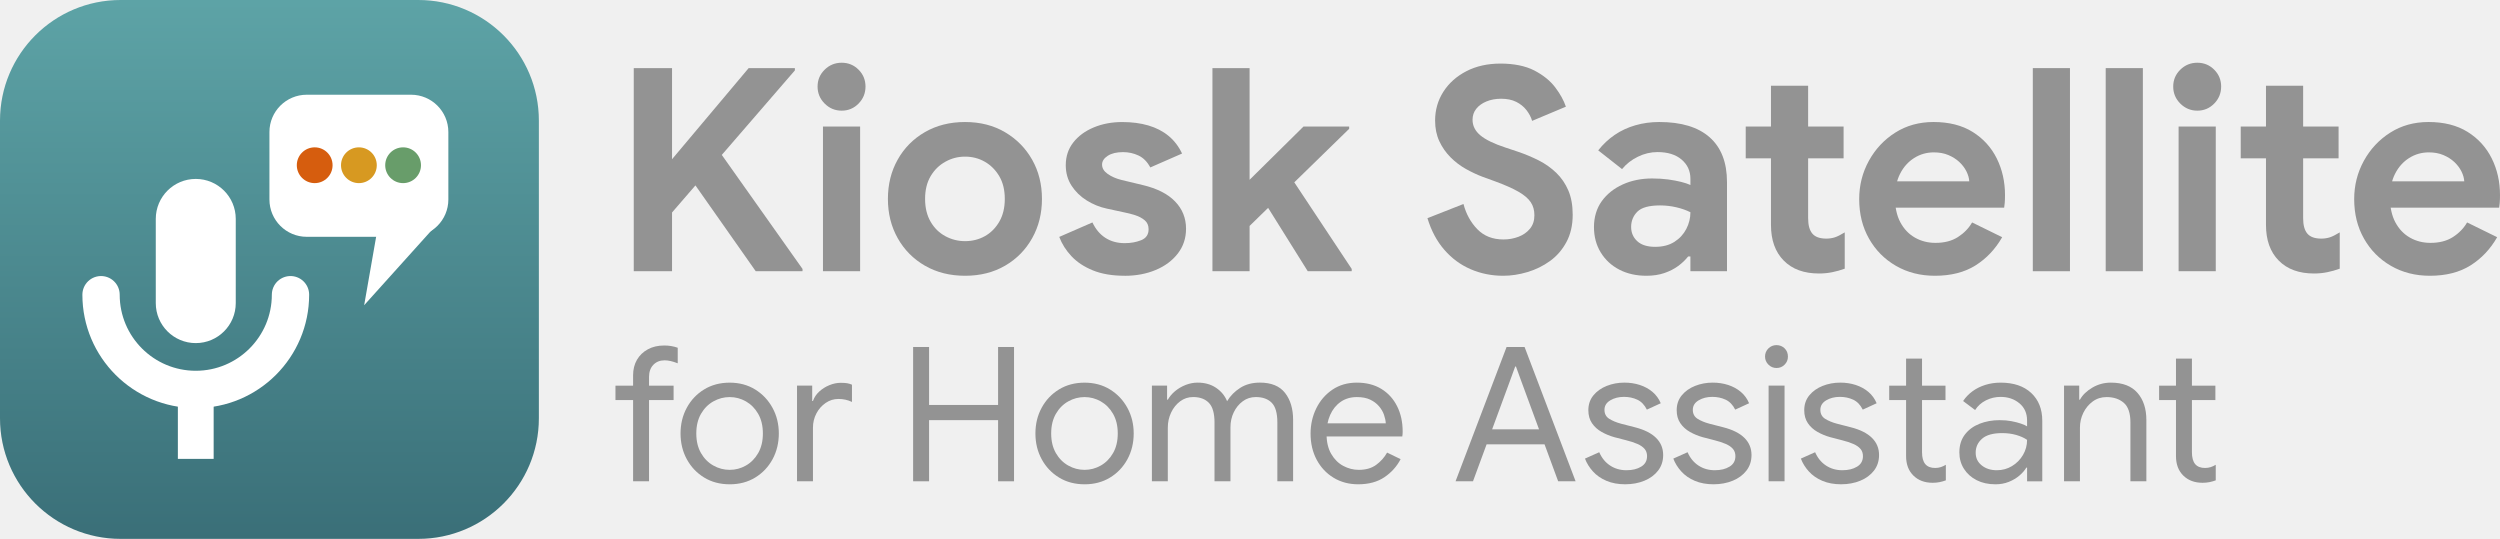
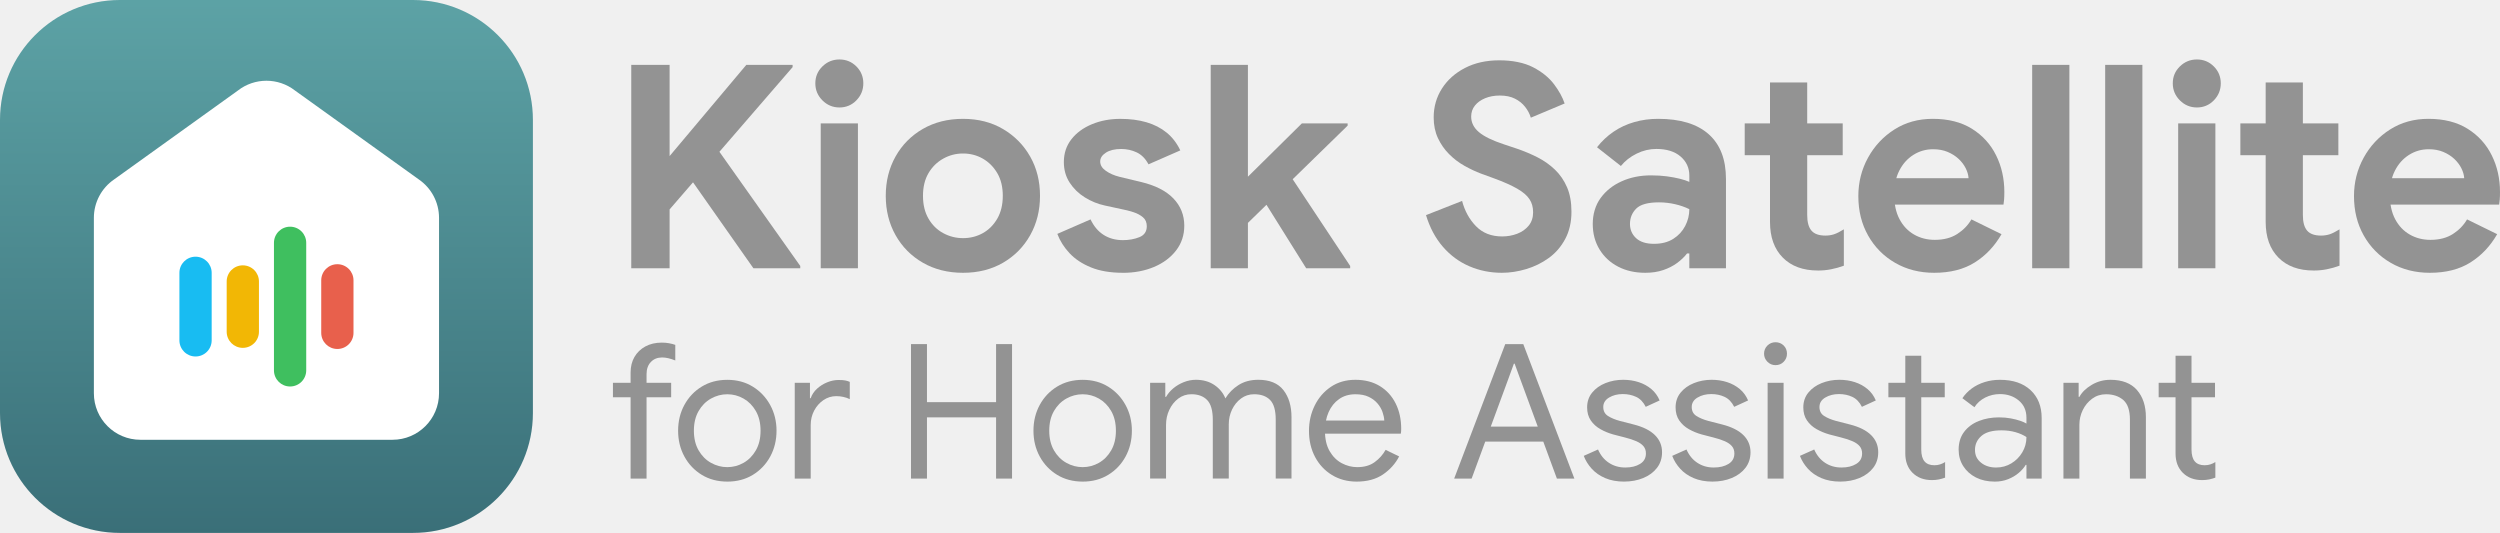
- <svg xmlns="http://www.w3.org/2000/svg" id="d" viewBox="0 0 2278.11 491.04">
+ <svg xmlns="http://www.w3.org/2000/svg" viewBox="0 0 2275.07 484.96">
  <defs>
-     <clipPath id="e">
-       <rect width="491.04" height="491.04" rx="109.91" ry="109.91" fill="none" />
-     </clipPath>
-     <linearGradient id="f" x1="-64.87" y1="666.07" x2="-64.87" y2="665.11" gradientTransform="translate(33459.391 341027.246) scale(512 -512)" gradientUnits="userSpaceOnUse">
+     <linearGradient id="c" x1="837.38" y1="663.68" x2="837.38" y2="663.2" gradientTransform="translate(-857233.052 679604.164) scale(1024 -1024)" gradientUnits="userSpaceOnUse">
      <stop offset="0" stop-color="#5da3a6" />
      <stop offset="1" stop-color="#3a6f78" />
    </linearGradient>
  </defs>
-   <g clip-path="url(#e)">
-     <rect width="491.04" height="491.04" fill="url(#f)" />
+   <g id="a">
+     <path d="M574.46,244.11V59.03h34.9v185.08h-34.9ZM592.56,209.99l.52-48.6,86.08-102.36h42.13v2.07l-128.73,148.89h0ZM685.61,244.11l-64.11-91.25,24.04-27.66,82.72,116.84v2.07h-42.65Z" fill="#939393" />
+     <path d="M763.94,97.8c-6.03,0-11.2-2.15-15.51-6.46s-6.46-9.48-6.46-15.51,2.15-11.16,6.46-15.38c4.31-4.22,9.48-6.33,15.51-6.33s11.16,2.11,15.38,6.33c4.22,4.22,6.33,9.35,6.33,15.38s-2.11,11.2-6.33,15.51c-4.22,4.31-9.35,6.46-15.38,6.46ZM746.88,244.11V112.28h33.86v131.83h-33.86Z" fill="#939393" />
+     <path d="M876.38,248.25c-13.79,0-25.98-3.06-36.58-9.18-10.6-6.11-18.87-14.48-24.82-25.07-5.95-10.6-8.92-22.53-8.92-35.8s2.97-25.2,8.92-35.8,14.22-18.96,24.82-25.07c10.6-6.12,22.79-9.18,36.58-9.18s25.93,3.1,36.45,9.31c10.51,6.2,18.74,14.56,24.69,25.07,5.95,10.51,8.92,22.4,8.92,35.67s-2.97,25.2-8.92,35.8-14.18,18.96-24.69,25.07c-10.51,6.12-22.66,9.18-36.45,9.18h0ZM876.38,216.71c6.55,0,12.54-1.51,17.97-4.52,5.43-3.01,9.82-7.41,13.18-13.18s5.04-12.71,5.04-20.81-1.68-14.99-5.04-20.68c-3.36-5.69-7.75-10.08-13.18-13.18-5.43-3.1-11.42-4.65-17.97-4.65s-12.37,1.55-17.96,4.65c-5.6,3.1-10.08,7.5-13.44,13.18-3.36,5.69-5.04,12.58-5.04,20.68s1.68,15.04,5.04,20.81c3.36,5.78,7.84,10.17,13.44,13.18,5.6,3.02,11.59,4.52,17.96,4.52h0Z" fill="#939393" />
+     <path d="M1021.91,248.25c-11.37,0-21.07-1.64-29.08-4.91s-14.52-7.58-19.52-12.92-8.7-11.2-11.12-17.58l30.24-13.18c2.93,6.2,6.89,10.9,11.89,14.09s10.86,4.78,17.58,4.78c5.51,0,10.51-.9,14.99-2.71,4.48-1.81,6.72-5.13,6.72-9.95,0-3.45-1.16-6.16-3.49-8.14s-5.21-3.53-8.66-4.65c-3.45-1.12-6.98-2.02-10.6-2.71l-15.51-3.36c-6.38-1.38-12.41-3.83-18.09-7.37-5.69-3.53-10.3-8.01-13.83-13.44-3.53-5.43-5.3-11.67-5.3-18.74,0-7.92,2.28-14.82,6.85-20.68,4.56-5.86,10.77-10.42,18.61-13.7,7.84-3.27,16.5-4.91,25.98-4.91,8.79,0,16.71,1.03,23.78,3.1,7.06,2.07,13.18,5.21,18.35,9.44,5.17,4.22,9.31,9.61,12.41,16.16l-28.95,12.67c-2.76-5.17-6.33-8.79-10.73-10.86s-9.09-3.1-14.09-3.1c-5.86,0-10.51,1.12-13.96,3.36s-5.17,4.91-5.17,8.01c0,3.28,1.72,6.12,5.17,8.53,3.45,2.42,7.58,4.23,12.41,5.43l19.39,4.65c13.09,3.1,22.96,8.1,29.6,14.99,6.63,6.89,9.95,15.17,9.95,24.82,0,8.62-2.5,16.16-7.5,22.62-5,6.46-11.72,11.46-20.16,14.99-8.45,3.53-17.84,5.3-28.18,5.3l.02-.03Z" fill="#939393" />
+     <path d="M1101.78,244.11V59.03h33.86v185.08h-33.86ZM1121.69,216.45v-41.88l63.07-62.3h41.62v2.07l-104.69,102.1h0ZM1188.64,244.11l-44.46-71.09,23.52-23.01,61,92.02v2.07h-40.07,0Z" fill="#939393" />
+     <path d="M1366.73,248.25c-10.51,0-20.38-1.98-29.6-5.95-9.22-3.96-17.23-9.86-24.04-17.71-6.81-7.84-11.93-17.45-15.38-28.82l32.83-12.92c2.41,9.14,6.63,16.8,12.67,23.01,6.03,6.2,13.96,9.31,23.78,9.31,4.82,0,9.39-.82,13.7-2.46,4.31-1.64,7.79-4.09,10.47-7.37,2.67-3.27,4.01-7.32,4.01-12.15s-1.12-8.66-3.36-12.02-5.99-6.55-11.25-9.56-12.37-6.16-21.33-9.44l-11.37-4.14c-5-1.89-10.04-4.27-15.12-7.11s-9.74-6.37-13.96-10.6c-4.22-4.22-7.63-9.09-10.21-14.6-2.58-5.51-3.88-11.8-3.88-18.87,0-9.65,2.5-18.39,7.5-26.24,5-7.84,11.98-14.09,20.94-18.74s19.39-6.98,31.28-6.98,22.66,2.11,30.76,6.33c8.1,4.22,14.43,9.35,19,15.38,4.56,6.03,7.79,11.89,9.69,17.58l-30.76,12.92c-1.03-3.45-2.76-6.72-5.17-9.82-2.42-3.1-5.52-5.6-9.31-7.5-3.79-1.89-8.36-2.84-13.7-2.84-5,0-9.48.82-13.44,2.46-3.97,1.64-7.07,3.88-9.31,6.72-2.24,2.84-3.36,6.16-3.36,9.95,0,5.52,2.37,10.25,7.11,14.22s12.36,7.67,22.88,11.12l11.63,3.88c6.55,2.24,12.8,4.87,18.74,7.88,5.95,3.02,11.24,6.77,15.9,11.24,4.65,4.48,8.31,9.82,10.99,16.03,2.67,6.2,4.01,13.62,4.01,22.23,0,9.48-1.9,17.75-5.69,24.82-3.79,7.07-8.79,12.84-14.99,17.32-6.2,4.48-13.05,7.84-20.55,10.08s-14.86,3.36-22.1,3.36h-.01Z" fill="#939393" />
+     <path d="M1497.27,248.25c-9.31,0-17.54-1.85-24.69-5.56-7.15-3.7-12.8-8.92-16.93-15.64s-6.2-14.48-6.2-23.26,2.37-16.97,7.11-23.52,11.12-11.63,19.13-15.25,16.93-5.43,26.75-5.43c5.34,0,10.21.3,14.61.9,4.39.61,8.31,1.34,11.76,2.2,3.44.86,6.29,1.81,8.53,2.84v-5.69c0-7.06-2.67-12.88-8.01-17.45-5.34-4.56-12.67-6.85-21.97-6.85-6.2,0-12.19,1.42-17.97,4.27-5.78,2.84-10.56,6.59-14.35,11.24l-21.71-17.06c4.31-5.51,9.31-10.21,14.99-14.09,5.69-3.88,11.98-6.81,18.87-8.79s14.13-2.97,21.71-2.97c20.16,0,35.5,4.65,46.01,13.96s15.77,22.92,15.77,40.84v81.17h-33.35v-13.44h-2.07c-2.42,3.1-5.43,5.99-9.05,8.66s-7.84,4.82-12.67,6.46c-4.83,1.64-10.25,2.46-16.29,2.46h.02ZM1505.28,221.88c6.89,0,12.71-1.51,17.45-4.52,4.74-3.01,8.36-6.94,10.86-11.76,2.5-4.82,3.75-9.91,3.75-15.25-3.79-1.89-8.1-3.4-12.92-4.52-4.83-1.12-9.74-1.68-14.73-1.68-10,0-16.89,1.9-20.68,5.69-3.79,3.79-5.69,8.45-5.69,13.96,0,5.17,1.85,9.48,5.56,12.92,3.7,3.45,9.18,5.17,16.41,5.17h-.01Z" fill="#939393" />
+     <path d="M1587.74,141.23v-28.95h24.3v28.95h-24.3ZM1654.43,246.18c-13.62,0-24.3-3.92-32.05-11.76s-11.63-18.65-11.63-32.44v-126.92h33.86v120.72c0,6.38,1.29,11.07,3.88,14.09,2.58,3.02,6.81,4.52,12.67,4.52,2.75,0,5.34-.39,7.75-1.16,2.41-.78,5.43-2.28,9.05-4.52v33.09c-3.79,1.38-7.63,2.46-11.5,3.23-3.88.78-7.88,1.16-12.02,1.16h-.01ZM1643.32,141.23v-28.95h33.6v28.95h-33.6Z" fill="#939393" />
+     <path d="M1760.16,248.25c-13.27,0-25.12-3.02-35.54-9.05-10.43-6.03-18.61-14.3-24.56-24.82-5.95-10.51-8.92-22.49-8.92-35.93,0-12.58,2.93-24.21,8.79-34.9,5.86-10.68,13.87-19.26,24.04-25.72s21.8-9.69,34.9-9.69c14.13,0,26.02,3.02,35.67,9.05,9.65,6.03,16.97,14.09,21.97,24.17s7.5,21.24,7.5,33.48c0,2.76-.09,5.13-.26,7.11s-.35,3.41-.52,4.27h-113.22v-24.04h81.43c-.17-2.93-1.03-5.95-2.58-9.05s-3.71-5.95-6.46-8.53c-2.76-2.58-6.08-4.69-9.95-6.33-3.88-1.64-8.32-2.46-13.31-2.46-6.55,0-12.54,1.73-17.97,5.17-5.43,3.45-9.69,8.23-12.79,14.35-3.1,6.12-4.65,13.4-4.65,21.84s1.64,16.24,4.91,22.36,7.71,10.77,13.31,13.96c5.6,3.19,11.85,4.78,18.74,4.78,8.1,0,14.9-1.76,20.42-5.3,5.51-3.53,9.82-7.97,12.92-13.31l27.4,13.44c-6.2,10.86-14.31,19.43-24.3,25.72-10,6.29-22.32,9.43-36.96,9.43h-.01Z" fill="#939393" />
+     <path d="M1849.34,244.11V59.03h33.86v185.08h-33.86Z" fill="#939393" />
+     <path d="M1915.77,244.11V59.03h33.86v185.08h-33.86Z" fill="#939393" />
+     <path d="M1999.26,97.8c-6.03,0-11.2-2.15-15.51-6.46s-6.46-9.48-6.46-15.51,2.15-11.16,6.46-15.38c4.31-4.22,9.48-6.33,15.51-6.33s11.16,2.11,15.38,6.33,6.33,9.35,6.33,15.38-2.11,11.2-6.33,15.51c-4.22,4.31-9.35,6.46-15.38,6.46ZM1982.2,244.11V112.28h33.86v131.83h-33.86Z" fill="#939393" />
+     <path d="M2038.8,141.23v-28.95h24.3v28.95h-24.3,0ZM2105.5,246.18c-13.62,0-24.3-3.92-32.05-11.76s-11.63-18.65-11.63-32.44v-126.92h33.86v120.72c0,6.38,1.29,11.07,3.88,14.09,2.58,3.02,6.81,4.52,12.67,4.52,2.75,0,5.34-.39,7.75-1.16,2.41-.78,5.43-2.28,9.05-4.52v33.09c-3.79,1.38-7.63,2.46-11.5,3.23-3.88.78-7.88,1.16-12.02,1.16h-.01ZM2094.38,141.23v-28.95h33.6v28.95h-33.6Z" fill="#939393" />
+     <path d="M2211.22,248.25c-13.27,0-25.12-3.02-35.54-9.05-10.43-6.03-18.61-14.3-24.56-24.82-5.95-10.51-8.92-22.49-8.92-35.93,0-12.58,2.93-24.21,8.79-34.9,5.86-10.68,13.87-19.26,24.04-25.72s21.8-9.69,34.9-9.69c14.13,0,26.02,3.02,35.67,9.05,9.65,6.03,16.97,14.09,21.97,24.17s7.5,21.24,7.5,33.48c0,2.76-.09,5.13-.26,7.11s-.35,3.41-.52,4.27h-113.22v-24.04h81.43c-.17-2.93-1.03-5.95-2.58-9.05s-3.71-5.95-6.46-8.53c-2.76-2.58-6.08-4.69-9.95-6.33-3.88-1.64-8.32-2.46-13.31-2.46-6.55,0-12.54,1.73-17.97,5.17-5.43,3.45-9.69,8.23-12.79,14.35-3.1,6.12-4.65,13.4-4.65,21.84s1.64,16.24,4.91,22.36,7.71,10.77,13.31,13.96,11.85,4.78,18.74,4.78c8.1,0,14.9-1.76,20.42-5.3,5.51-3.53,9.82-7.97,12.92-13.31l27.4,13.44c-6.2,10.86-14.31,19.43-24.3,25.72-10,6.29-22.32,9.43-36.96,9.43h0Z" fill="#939393" />
+     <path d="M557.79,361.53v-13.16h16.92v13.16h-16.92ZM573.86,435.53v-96.57c0-5.35,1.17-10.05,3.5-14.1,2.33-4.04,5.64-7.23,9.91-9.57,4.27-2.33,9.26-3.5,14.96-3.5,2.16,0,4.27.17,6.32.51s4.04.86,5.98,1.54v14.19c-2.28-.91-4.42-1.59-6.41-2.05-2-.45-3.85-.68-5.55-.68-4.22,0-7.64,1.37-10.26,4.1s-3.93,6.44-3.93,11.11v95.03h-14.53.01ZM587.53,361.53v-13.16h23.24v13.16h-23.24Z" fill="#939393" />
+     <path d="M661.88,438.27c-8.78,0-16.52-2.05-23.24-6.15s-11.99-9.66-15.81-16.66c-3.82-7.01-5.73-14.84-5.73-23.5s1.91-16.49,5.73-23.5,9.09-12.56,15.81-16.66,14.47-6.15,23.24-6.15,16.52,2.08,23.24,6.24,11.99,9.74,15.81,16.75,5.73,14.79,5.73,23.33-1.91,16.49-5.73,23.5-9.09,12.56-15.81,16.66-14.47,6.15-23.24,6.15h0ZM661.88,425.11c5.24,0,10.17-1.31,14.79-3.93,4.61-2.62,8.35-6.41,11.19-11.37,2.85-4.96,4.27-10.91,4.27-17.86s-1.43-12.9-4.27-17.86c-2.85-4.96-6.58-8.74-11.19-11.37-4.61-2.62-9.54-3.93-14.79-3.93s-10.2,1.31-14.87,3.93-8.43,6.41-11.28,11.37c-2.85,4.96-4.27,10.91-4.27,17.86s1.42,12.9,4.27,17.86c2.85,4.96,6.61,8.75,11.28,11.37,4.67,2.62,9.63,3.93,14.87,3.93h0Z" fill="#939393" />
+     <path d="M723.24,435.53v-87.17h13.84v14.02h.68c1.14-3.3,3.05-6.18,5.73-8.63s5.75-4.38,9.23-5.81c3.47-1.42,6.92-2.14,10.34-2.14,2.62,0,4.67.14,6.15.43,1.48.29,2.85.71,4.1,1.28v15.72c-1.82-.91-3.79-1.59-5.9-2.05-2.11-.45-4.25-.68-6.41-.68-4.22,0-8.09,1.2-11.62,3.59-3.53,2.39-6.35,5.58-8.46,9.57-2.11,3.99-3.16,8.37-3.16,13.16v48.71h-14.53.01Z" fill="#939393" />
+     <path d="M829.04,435.53v-122.38h14.53v122.38h-14.53ZM836.73,379.81v-13.84h73.15v13.84h-73.15ZM906.46,435.53v-122.38h14.53v122.38h-14.53Z" fill="#939393" />
+     <path d="M985.26,438.27c-8.78,0-16.52-2.05-23.24-6.15s-11.99-9.66-15.81-16.66c-3.82-7.01-5.73-14.84-5.73-23.5s1.91-16.49,5.73-23.5,9.09-12.56,15.81-16.66,14.47-6.15,23.24-6.15,16.52,2.08,23.24,6.24,11.99,9.74,15.81,16.75c3.82,7.01,5.73,14.79,5.73,23.33s-1.91,16.49-5.73,23.5c-3.82,7.01-9.09,12.56-15.81,16.66s-14.47,6.15-23.24,6.15h0ZM985.26,425.11c5.24,0,10.17-1.31,14.79-3.93,4.61-2.62,8.35-6.41,11.19-11.37,2.85-4.96,4.27-10.91,4.27-17.86s-1.43-12.9-4.27-17.86c-2.85-4.96-6.58-8.74-11.19-11.37-4.61-2.62-9.54-3.93-14.79-3.93s-10.2,1.31-14.87,3.93-8.43,6.41-11.28,11.37c-2.85,4.96-4.27,10.91-4.27,17.86s1.42,12.9,4.27,17.86c2.85,4.96,6.61,8.75,11.28,11.37,4.67,2.62,9.63,3.93,14.87,3.93h0Z" fill="#939393" />
+     <path d="M1046.62,435.53v-87.17h13.84v12.82h.68c1.59-2.85,3.79-5.44,6.58-7.78,2.79-2.33,5.98-4.21,9.57-5.64,3.59-1.42,7.26-2.14,11.02-2.14,6.49,0,12.08,1.57,16.75,4.7,4.67,3.14,8.03,7.21,10.08,12.22,2.96-4.9,6.95-8.94,11.96-12.14,5.01-3.19,11-4.79,17.95-4.79,10.37,0,18,3.14,22.9,9.4,4.9,6.27,7.35,14.47,7.35,24.61v55.89h-14.36v-53.67c0-8.43-1.71-14.38-5.13-17.86-3.42-3.47-8.26-5.21-14.53-5.21-4.44,0-8.4,1.28-11.88,3.85-3.48,2.56-6.21,5.93-8.2,10.08-2,4.16-2.99,8.69-2.99,13.59v49.22h-14.53v-53.5c0-8.43-1.71-14.41-5.13-17.95-3.42-3.53-8.2-5.3-14.36-5.3-4.44,0-8.4,1.31-11.88,3.93s-6.21,6.04-8.2,10.26-2.99,8.78-2.99,13.67v48.88h-14.53l.03.03Z" fill="#939393" />
+     <path d="M1234.63,438.27c-8.43,0-15.93-2-22.48-5.98-6.55-3.99-11.68-9.46-15.38-16.41s-5.56-14.87-5.56-23.76c0-8.32,1.74-16.01,5.21-23.07s8.38-12.73,14.7-17.01c6.32-4.27,13.76-6.41,22.3-6.41s16.09,1.91,22.31,5.73c6.21,3.82,11,9.09,14.36,15.81s5.04,14.42,5.04,23.07c0,.8-.03,1.6-.09,2.39-.06.8-.14,1.48-.26,2.05h-75.03v-11.96h59.99c-.11-2.39-.66-4.98-1.62-7.78-.97-2.79-2.51-5.41-4.61-7.86-2.11-2.45-4.79-4.44-8.03-5.98s-7.26-2.31-12.05-2.31c-5.7,0-10.63,1.45-14.78,4.36-4.16,2.91-7.35,6.87-9.57,11.88-2.22,5.02-3.33,10.71-3.33,17.09,0,7.41,1.42,13.56,4.27,18.46s6.52,8.55,11.02,10.94,9.2,3.59,14.1,3.59c6.38,0,11.65-1.51,15.81-4.53s7.49-6.75,10-11.2l12.31,5.98c-3.42,6.61-8.32,12.08-14.7,16.41-6.38,4.33-14.36,6.5-23.93,6.5h0Z" fill="#939393" />
+     <path d="M1323.33,435.53l46.49-122.38h16.41l46.49,122.38h-15.9l-33.67-91.44-4.79-13.16h-.68l-4.79,13.16-33.67,91.44h-15.9.01ZM1343.16,401.86l4.96-13.67h28.2v13.67h-33.16,0ZM1376.32,401.86v-13.67h28.2l4.96,13.67h-33.16,0Z" fill="#939393" />
+     <path d="M1478.01,438.27c-6.49,0-12.22-1.05-17.18-3.16-4.96-2.11-9.06-4.96-12.31-8.55s-5.67-7.49-7.26-11.71l12.99-5.81c2.28,5.24,5.58,9.29,9.91,12.14,4.33,2.85,9.29,4.27,14.87,4.27s9.83-1.08,13.42-3.25c3.59-2.16,5.38-5.35,5.38-9.57,0-2.62-.74-4.81-2.22-6.58-1.48-1.76-3.65-3.27-6.5-4.53-2.85-1.25-6.32-2.39-10.43-3.42l-10.6-2.74c-4.1-1.14-7.98-2.74-11.62-4.79-3.65-2.05-6.58-4.7-8.8-7.95-2.22-3.25-3.33-7.21-3.33-11.88,0-5.24,1.54-9.74,4.61-13.5,3.08-3.76,7.12-6.64,12.14-8.63,5.01-1.99,10.37-2.99,16.07-2.99,5.01,0,9.71.71,14.1,2.14,4.38,1.43,8.23,3.53,11.54,6.32,3.3,2.79,5.81,6.24,7.52,10.34l-12.65,5.81c-2.17-4.33-5.07-7.35-8.72-9.06s-7.69-2.56-12.14-2.56c-4.79,0-8.95,1.05-12.48,3.16-3.53,2.11-5.3,4.99-5.3,8.63s1.45,6.38,4.36,8.2,6.47,3.31,10.68,4.44l12.65,3.25c8.55,2.17,14.98,5.38,19.31,9.66,4.33,4.27,6.49,9.49,6.49,15.64,0,5.47-1.54,10.2-4.61,14.19-3.08,3.99-7.24,7.07-12.48,9.23s-11.05,3.25-17.43,3.25h.02Z" fill="#939393" />
+     <path d="M1558.51,438.27c-6.49,0-12.22-1.05-17.18-3.16-4.96-2.11-9.06-4.96-12.31-8.55s-5.67-7.49-7.26-11.71l12.99-5.81c2.28,5.24,5.58,9.29,9.91,12.14,4.33,2.85,9.29,4.27,14.87,4.27s9.83-1.08,13.42-3.25c3.59-2.16,5.38-5.35,5.38-9.57,0-2.62-.74-4.81-2.22-6.58-1.48-1.76-3.65-3.27-6.5-4.53-2.85-1.25-6.32-2.39-10.43-3.42l-10.6-2.74c-4.1-1.14-7.98-2.74-11.62-4.79-3.65-2.05-6.58-4.7-8.8-7.95-2.22-3.25-3.33-7.21-3.33-11.88,0-5.24,1.54-9.74,4.61-13.5,3.08-3.76,7.12-6.64,12.14-8.63,5.01-1.99,10.37-2.99,16.07-2.99,5.01,0,9.71.71,14.1,2.14,4.38,1.43,8.23,3.53,11.54,6.32,3.3,2.79,5.81,6.24,7.52,10.34l-12.65,5.81c-2.17-4.33-5.07-7.35-8.72-9.06s-7.69-2.56-12.14-2.56c-4.79,0-8.95,1.05-12.48,3.16-3.53,2.11-5.3,4.99-5.3,8.63s1.45,6.38,4.36,8.2,6.47,3.31,10.68,4.44l12.65,3.25c8.55,2.17,14.98,5.38,19.31,9.66,4.33,4.27,6.49,9.49,6.49,15.64,0,5.47-1.54,10.2-4.61,14.19-3.08,3.99-7.24,7.07-12.48,9.23s-11.05,3.25-17.43,3.25h.02Z" fill="#939393" />
+     <path d="M1615.77,332.3c-2.85,0-5.3-1.03-7.35-3.08-2.05-2.05-3.08-4.5-3.08-7.35s1.03-5.44,3.08-7.44c2.05-1.99,4.5-2.99,7.35-2.99s5.44,1,7.44,2.99c1.99,1.99,2.99,4.47,2.99,7.44s-1,5.3-2.99,7.35c-2,2.05-4.47,3.08-7.44,3.08ZM1608.59,435.53v-87.17h14.53v87.17h-14.53Z" fill="#939393" />
+     <path d="M1674.74,438.27c-6.49,0-12.22-1.05-17.18-3.16-4.96-2.11-9.06-4.96-12.31-8.55s-5.67-7.49-7.26-11.71l12.99-5.81c2.28,5.24,5.58,9.29,9.91,12.14,4.33,2.85,9.29,4.27,14.87,4.27s9.83-1.08,13.42-3.25c3.59-2.16,5.38-5.35,5.38-9.57,0-2.62-.74-4.81-2.22-6.58-1.48-1.76-3.65-3.27-6.5-4.53-2.85-1.25-6.32-2.39-10.43-3.42l-10.6-2.74c-4.1-1.14-7.98-2.74-11.62-4.79-3.65-2.05-6.58-4.7-8.8-7.95-2.22-3.25-3.33-7.21-3.33-11.88,0-5.24,1.54-9.74,4.61-13.5,3.08-3.76,7.12-6.64,12.14-8.63,5.01-1.99,10.37-2.99,16.07-2.99,5.01,0,9.71.71,14.1,2.14,4.38,1.43,8.23,3.53,11.54,6.32,3.3,2.79,5.81,6.24,7.52,10.34l-12.65,5.81c-2.17-4.33-5.07-7.35-8.72-9.06s-7.69-2.56-12.14-2.56c-4.79,0-8.95,1.05-12.48,3.16-3.53,2.11-5.3,4.99-5.3,8.63s1.45,6.38,4.36,8.2,6.47,3.31,10.68,4.44l12.65,3.25c8.55,2.17,14.98,5.38,19.31,9.66,4.33,4.27,6.49,9.49,6.49,15.64,0,5.47-1.54,10.2-4.61,14.19-3.08,3.99-7.24,7.07-12.48,9.23s-11.05,3.25-17.43,3.25h.02Z" fill="#939393" />
+     <path d="M1718.49,361.53v-13.16h16.24v13.16h-16.24ZM1758.15,436.9c-7.29,0-13.16-2.19-17.61-6.58-4.44-4.38-6.67-10.28-6.67-17.69v-88.88h14.53v85.29c0,4.9,1,8.52,2.99,10.85,1.99,2.34,4.98,3.5,8.97,3.5,1.82,0,3.53-.26,5.13-.77,1.59-.51,3.13-1.22,4.61-2.14v14.19c-1.82.68-3.7,1.22-5.64,1.62-1.94.4-4.05.6-6.32.6h.01ZM1747.55,361.53v-13.16h22.22v13.16h-22.22Z" fill="#939393" />
+     <path d="M1815.23,438.27c-6.5,0-12.19-1.26-17.09-3.76-4.9-2.51-8.75-5.95-11.54-10.34-2.79-4.38-4.19-9.37-4.19-14.96,0-6.38,1.65-11.76,4.96-16.15,3.3-4.38,7.75-7.69,13.33-9.91s11.73-3.33,18.46-3.33c3.87,0,7.46.32,10.77.94,3.3.63,6.18,1.37,8.63,2.22s4.3,1.68,5.56,2.48v-5.3c0-6.61-2.34-11.85-7.01-15.72s-10.37-5.81-17.09-5.81c-4.79,0-9.26,1.05-13.42,3.16-4.16,2.11-7.44,5.04-9.83,8.8l-10.94-8.2c2.28-3.42,5.13-6.38,8.55-8.89s7.32-4.44,11.71-5.81c4.38-1.37,9.03-2.05,13.93-2.05,11.85,0,21.14,3.14,27.86,9.4,6.72,6.27,10.09,14.7,10.09,25.3v55.21h-13.84v-12.48h-.68c-1.48,2.51-3.59,4.93-6.32,7.26-2.74,2.34-5.96,4.25-9.66,5.73-3.7,1.48-7.78,2.22-12.22,2.22h-.02ZM1816.6,425.45c5.01,0,9.6-1.25,13.76-3.76s7.49-5.87,10-10.08,3.76-8.83,3.76-13.84c-2.62-1.82-5.9-3.3-9.83-4.44-3.93-1.14-8.23-1.71-12.9-1.71-8.32,0-14.42,1.71-18.29,5.13-3.88,3.42-5.81,7.64-5.81,12.65s1.82,8.66,5.47,11.62,8.26,4.44,13.84,4.44h0Z" fill="#939393" />
+     <path d="M1877.79,435.53v-87.17h13.84v12.82h.68c2.28-4.21,6.01-7.86,11.19-10.94,5.18-3.08,10.85-4.61,17.01-4.61,10.71,0,18.77,3.11,24.19,9.31,5.41,6.21,8.12,14.44,8.12,24.7v55.89h-14.53v-53.67c0-8.43-2.02-14.38-6.07-17.86-4.05-3.47-9.26-5.21-15.64-5.21-4.79,0-9,1.34-12.65,4.02s-6.5,6.13-8.55,10.34c-2.05,4.22-3.08,8.66-3.08,13.33v49.05h-14.53.02Z" fill="#939393" />
+     <path d="M1964.44,361.53v-13.16h16.24v13.16h-16.24ZM2004.09,436.9c-7.29,0-13.16-2.19-17.61-6.58-4.44-4.38-6.67-10.28-6.67-17.69v-88.88h14.53v85.29c0,4.9,1,8.52,2.99,10.85,1.99,2.34,4.98,3.5,8.97,3.5,1.82,0,3.53-.26,5.13-.77,1.59-.51,3.13-1.22,4.61-2.14v14.19c-1.82.68-3.7,1.22-5.64,1.62-1.94.4-4.05.6-6.32.6h.01ZM1993.5,361.53v-13.16h22.22v13.16h-22.22Z" fill="#939393" />
  </g>
-   <path d="M178.39,163.04h0c20.13,0,36.44,16.32,36.44,36.44v76.73c0,20.13-16.32,36.44-36.44,36.44h0c-20.13,0-36.44-16.32-36.44-36.44v-76.73c0-20.13,16.32-36.44,36.44-36.44Z" fill="#fff" />
-   <path d="M92.07,268.54c0,47.67,38.65,86.32,86.32,86.32s86.32-38.65,86.32-86.32" fill="none" stroke="#fff" stroke-linecap="round" stroke-width="34" />
-   <rect x="162.08" y="351.02" width="32.61" height="67.13" fill="#fff" />
-   <rect x="245.52" y="86.32" width="163.04" height="129.47" rx="34" ry="34" fill="#fff" />
-   <path d="M345.26,201.4h55.63l-69.05,76.73,13.43-76.73Z" fill="#fff" />
-   <circle cx="286.76" cy="150.57" r="16.3" fill="#d65d0e" />
-   <circle cx="327.04" cy="150.57" r="16.3" fill="#d79921" />
-   <circle cx="367.32" cy="150.57" r="16.3" fill="#689d6a" />
-   <path d="M577.5,247.15V62.07h34.9v185.08h-34.9ZM595.6,213.03l.52-48.6,86.08-102.36h42.13v2.07l-128.73,148.89ZM688.65,247.15l-64.11-91.25,24.04-27.66,82.72,116.84v2.07h-42.65Z" fill="#939393" />
-   <path d="M766.98,100.84c-6.03,0-11.2-2.15-15.51-6.46-4.31-4.31-6.46-9.48-6.46-15.51s2.15-11.16,6.46-15.38c4.31-4.22,9.48-6.33,15.51-6.33s11.16,2.11,15.38,6.33c4.22,4.22,6.33,9.35,6.33,15.38s-2.11,11.2-6.33,15.51c-4.22,4.31-9.35,6.46-15.38,6.46ZM749.92,247.15V115.32h33.86v131.83h-33.86Z" fill="#939393" />
-   <path d="M879.42,251.29c-13.79,0-25.98-3.06-36.58-9.18-10.6-6.11-18.87-14.48-24.82-25.07-5.95-10.6-8.92-22.53-8.92-35.8s2.97-25.2,8.92-35.8c5.95-10.6,14.22-18.96,24.82-25.07,10.6-6.12,22.79-9.18,36.58-9.18s25.93,3.1,36.45,9.31c10.51,6.2,18.74,14.56,24.69,25.07,5.95,10.51,8.92,22.4,8.92,35.67s-2.97,25.2-8.92,35.8c-5.95,10.6-14.18,18.96-24.69,25.07-10.51,6.12-22.66,9.18-36.45,9.18ZM879.42,219.75c6.55,0,12.54-1.51,17.97-4.52,5.43-3.01,9.82-7.41,13.18-13.18,3.36-5.77,5.04-12.71,5.04-20.81s-1.68-14.99-5.04-20.68c-3.36-5.69-7.75-10.08-13.18-13.18-5.43-3.1-11.42-4.65-17.97-4.65s-12.37,1.55-17.96,4.65c-5.6,3.1-10.08,7.5-13.44,13.18-3.36,5.69-5.04,12.58-5.04,20.68s1.68,15.04,5.04,20.81c3.36,5.78,7.84,10.17,13.44,13.18,5.6,3.02,11.59,4.52,17.96,4.52Z" fill="#939393" />
-   <path d="M1024.95,251.29c-11.37,0-21.07-1.64-29.08-4.91-8.01-3.27-14.52-7.58-19.52-12.92-5-5.34-8.7-11.2-11.12-17.58l30.24-13.18c2.93,6.2,6.89,10.9,11.89,14.09,5,3.19,10.86,4.78,17.58,4.78,5.51,0,10.51-.9,14.99-2.71,4.48-1.81,6.72-5.13,6.72-9.95,0-3.45-1.16-6.16-3.49-8.14-2.33-1.98-5.21-3.53-8.66-4.65-3.45-1.12-6.98-2.02-10.6-2.71l-15.51-3.36c-6.38-1.38-12.41-3.83-18.09-7.37-5.69-3.53-10.3-8.01-13.83-13.44-3.53-5.43-5.3-11.67-5.3-18.74,0-7.92,2.28-14.82,6.85-20.68,4.56-5.86,10.77-10.42,18.61-13.7,7.84-3.27,16.5-4.91,25.98-4.91,8.79,0,16.71,1.03,23.78,3.1,7.06,2.07,13.18,5.21,18.35,9.44,5.17,4.22,9.31,9.61,12.41,16.16l-28.95,12.67c-2.76-5.17-6.33-8.79-10.73-10.86s-9.09-3.1-14.09-3.1c-5.86,0-10.51,1.12-13.96,3.36-3.45,2.24-5.17,4.91-5.17,8.01,0,3.28,1.72,6.12,5.17,8.53,3.45,2.42,7.58,4.23,12.41,5.43l19.39,4.65c13.09,3.1,22.96,8.1,29.6,14.99,6.63,6.89,9.95,15.17,9.95,24.82,0,8.62-2.5,16.16-7.5,22.62-5,6.46-11.72,11.46-20.16,14.99-8.45,3.53-17.84,5.3-28.18,5.3Z" fill="#939393" />
-   <path d="M1104.82,247.15V62.07h33.86v185.08h-33.86ZM1124.73,219.49v-41.88l63.07-62.3h41.62v2.07l-104.69,102.1ZM1191.68,247.15l-44.46-71.09,23.52-23.01,61,92.02v2.07h-40.07Z" fill="#939393" />
-   <path d="M1369.77,251.29c-10.51,0-20.38-1.98-29.6-5.95-9.22-3.96-17.23-9.86-24.04-17.71-6.81-7.84-11.93-17.45-15.38-28.82l32.83-12.92c2.41,9.14,6.63,16.8,12.67,23.01,6.03,6.2,13.96,9.31,23.78,9.31,4.82,0,9.39-.82,13.7-2.46,4.31-1.64,7.79-4.09,10.47-7.37,2.67-3.27,4.01-7.32,4.01-12.15s-1.12-8.66-3.36-12.02c-2.24-3.36-5.99-6.55-11.25-9.56-5.26-3.01-12.37-6.16-21.33-9.44l-11.37-4.14c-5-1.89-10.04-4.27-15.12-7.11-5.08-2.84-9.74-6.37-13.96-10.6-4.22-4.22-7.63-9.09-10.21-14.6-2.58-5.51-3.88-11.8-3.88-18.87,0-9.65,2.5-18.39,7.5-26.24,5-7.84,11.98-14.09,20.94-18.74,8.96-4.65,19.39-6.98,31.28-6.98s22.66,2.11,30.76,6.33c8.1,4.22,14.43,9.35,19,15.38,4.56,6.03,7.79,11.89,9.69,17.58l-30.76,12.92c-1.03-3.45-2.76-6.72-5.17-9.82-2.42-3.1-5.52-5.6-9.31-7.5-3.79-1.89-8.36-2.84-13.7-2.84-5,0-9.48.82-13.44,2.46-3.97,1.64-7.07,3.88-9.31,6.72-2.24,2.84-3.36,6.16-3.36,9.95,0,5.52,2.37,10.25,7.11,14.22,4.74,3.97,12.36,7.67,22.88,11.12l11.63,3.88c6.55,2.24,12.8,4.87,18.74,7.88,5.95,3.02,11.24,6.77,15.9,11.24,4.65,4.48,8.31,9.82,10.99,16.03,2.67,6.2,4.01,13.62,4.01,22.23,0,9.48-1.9,17.75-5.69,24.82-3.79,7.07-8.79,12.84-14.99,17.32-6.2,4.48-13.05,7.84-20.55,10.08s-14.86,3.36-22.1,3.36Z" fill="#939393" />
-   <path d="M1500.31,251.29c-9.31,0-17.54-1.85-24.69-5.56-7.15-3.7-12.8-8.92-16.93-15.64s-6.2-14.48-6.2-23.26,2.37-16.97,7.11-23.52c4.74-6.55,11.12-11.63,19.13-15.25,8.01-3.62,16.93-5.43,26.75-5.43,5.34,0,10.21.3,14.61.9,4.39.61,8.31,1.34,11.76,2.2,3.44.86,6.29,1.81,8.53,2.84v-5.69c0-7.06-2.67-12.88-8.01-17.45-5.34-4.56-12.67-6.85-21.97-6.85-6.2,0-12.19,1.42-17.97,4.27-5.78,2.84-10.56,6.59-14.35,11.24l-21.71-17.06c4.31-5.51,9.31-10.21,14.99-14.09,5.69-3.88,11.98-6.81,18.87-8.79,6.89-1.98,14.13-2.97,21.71-2.97,20.16,0,35.5,4.65,46.01,13.96,10.51,9.31,15.77,22.92,15.77,40.84v81.17h-33.35v-13.44h-2.07c-2.42,3.1-5.43,5.99-9.05,8.66-3.62,2.67-7.84,4.82-12.67,6.46-4.83,1.64-10.25,2.46-16.29,2.46ZM1508.32,224.92c6.89,0,12.71-1.51,17.45-4.52,4.74-3.01,8.36-6.94,10.86-11.76,2.5-4.82,3.75-9.91,3.75-15.25-3.79-1.89-8.1-3.4-12.92-4.52-4.83-1.12-9.74-1.68-14.73-1.68-10,0-16.89,1.9-20.68,5.69-3.79,3.79-5.69,8.45-5.69,13.96,0,5.17,1.85,9.48,5.56,12.92,3.7,3.45,9.18,5.17,16.41,5.17Z" fill="#939393" />
-   <path d="M1590.78,144.27v-28.95h24.3v28.95h-24.3ZM1657.47,249.22c-13.62,0-24.3-3.92-32.05-11.76-7.75-7.84-11.63-18.65-11.63-32.44v-126.92h33.86v120.72c0,6.38,1.29,11.07,3.88,14.09,2.58,3.02,6.81,4.52,12.67,4.52,2.75,0,5.34-.39,7.75-1.16,2.41-.78,5.43-2.28,9.05-4.52v33.09c-3.79,1.38-7.63,2.46-11.5,3.23-3.88.78-7.88,1.16-12.02,1.16ZM1646.36,144.27v-28.95h33.6v28.95h-33.6Z" fill="#939393" />
-   <path d="M1763.2,251.29c-13.27,0-25.12-3.02-35.54-9.05-10.43-6.03-18.61-14.3-24.56-24.82-5.95-10.51-8.92-22.49-8.92-35.93,0-12.58,2.93-24.21,8.79-34.9,5.86-10.68,13.87-19.26,24.04-25.72,10.17-6.46,21.8-9.69,34.9-9.69,14.13,0,26.02,3.02,35.67,9.05,9.65,6.03,16.97,14.09,21.97,24.17,5,10.08,7.5,21.24,7.5,33.48,0,2.76-.09,5.13-.26,7.11-.17,1.98-.35,3.41-.52,4.27h-113.22v-24.04h81.43c-.17-2.93-1.03-5.95-2.58-9.05s-3.71-5.95-6.46-8.53c-2.76-2.58-6.08-4.69-9.95-6.33-3.88-1.64-8.32-2.46-13.31-2.46-6.55,0-12.54,1.73-17.97,5.17-5.43,3.45-9.69,8.23-12.79,14.35-3.1,6.12-4.65,13.4-4.65,21.84s1.64,16.24,4.91,22.36c3.27,6.12,7.71,10.77,13.31,13.96,5.6,3.19,11.85,4.78,18.74,4.78,8.1,0,14.9-1.76,20.42-5.3,5.51-3.53,9.82-7.97,12.92-13.31l27.4,13.44c-6.2,10.86-14.31,19.43-24.3,25.72-10,6.29-22.32,9.43-36.96,9.43Z" fill="#939393" />
-   <path d="M1852.38,247.15V62.07h33.86v185.08h-33.86Z" fill="#939393" />
-   <path d="M1918.81,247.15V62.07h33.86v185.08h-33.86Z" fill="#939393" />
-   <path d="M2002.3,100.84c-6.03,0-11.2-2.15-15.51-6.46-4.31-4.31-6.46-9.48-6.46-15.51s2.15-11.16,6.46-15.38c4.31-4.22,9.48-6.33,15.51-6.33s11.16,2.11,15.38,6.33c4.22,4.22,6.33,9.35,6.33,15.38s-2.11,11.2-6.33,15.51c-4.22,4.31-9.35,6.46-15.38,6.46ZM1985.24,247.15V115.32h33.86v131.83h-33.86Z" fill="#939393" />
-   <path d="M2041.84,144.27v-28.95h24.3v28.95h-24.3ZM2108.54,249.22c-13.62,0-24.3-3.92-32.05-11.76-7.75-7.84-11.63-18.65-11.63-32.44v-126.92h33.86v120.72c0,6.38,1.29,11.07,3.88,14.09,2.58,3.02,6.81,4.52,12.67,4.52,2.75,0,5.34-.39,7.75-1.16,2.41-.78,5.43-2.28,9.05-4.52v33.09c-3.79,1.38-7.63,2.46-11.5,3.23-3.88.78-7.88,1.16-12.02,1.16ZM2097.42,144.27v-28.95h33.6v28.95h-33.6Z" fill="#939393" />
-   <path d="M2214.26,251.29c-13.27,0-25.12-3.02-35.54-9.05-10.43-6.03-18.61-14.3-24.56-24.82-5.95-10.51-8.92-22.49-8.92-35.93,0-12.58,2.93-24.21,8.79-34.9,5.86-10.68,13.87-19.26,24.04-25.72,10.17-6.46,21.8-9.69,34.9-9.69,14.13,0,26.02,3.02,35.67,9.05,9.65,6.03,16.97,14.09,21.97,24.17,5,10.08,7.5,21.24,7.5,33.48,0,2.76-.09,5.13-.26,7.11-.17,1.98-.35,3.41-.52,4.27h-113.22v-24.04h81.43c-.17-2.93-1.03-5.95-2.58-9.05s-3.71-5.95-6.46-8.53c-2.76-2.58-6.08-4.69-9.95-6.33-3.88-1.64-8.32-2.46-13.31-2.46-6.55,0-12.54,1.73-17.97,5.17-5.43,3.45-9.69,8.23-12.79,14.35-3.1,6.12-4.65,13.4-4.65,21.84s1.64,16.24,4.91,22.36c3.27,6.12,7.71,10.77,13.31,13.96,5.6,3.19,11.85,4.78,18.74,4.78,8.1,0,14.9-1.76,20.42-5.3,5.51-3.53,9.82-7.97,12.92-13.31l27.4,13.44c-6.2,10.86-14.31,19.43-24.3,25.72-10,6.29-22.32,9.43-36.96,9.43Z" fill="#939393" />
-   <path d="M560.83,364.57v-13.16h16.92v13.16h-16.92ZM576.9,438.57v-96.57c0-5.35,1.17-10.05,3.5-14.1,2.33-4.04,5.64-7.23,9.91-9.57,4.27-2.33,9.26-3.5,14.96-3.5,2.16,0,4.27.17,6.32.51,2.05.34,4.04.86,5.98,1.54v14.19c-2.28-.91-4.42-1.59-6.41-2.05-2-.45-3.85-.68-5.55-.68-4.22,0-7.64,1.37-10.26,4.1-2.62,2.73-3.93,6.44-3.93,11.11v95.03h-14.53ZM590.57,364.57v-13.16h23.24v13.16h-23.24Z" fill="#939393" />
-   <path d="M664.92,441.31c-8.78,0-16.52-2.05-23.24-6.15-6.72-4.1-11.99-9.66-15.81-16.66-3.82-7.01-5.73-14.84-5.73-23.5s1.91-16.49,5.73-23.5c3.82-7.01,9.09-12.56,15.81-16.66,6.72-4.1,14.47-6.15,23.24-6.15s16.52,2.08,23.24,6.24c6.72,4.16,11.99,9.74,15.81,16.75,3.82,7.01,5.73,14.79,5.73,23.33s-1.91,16.49-5.73,23.5c-3.82,7.01-9.09,12.56-15.81,16.66-6.72,4.1-14.47,6.15-23.24,6.15ZM664.92,428.15c5.24,0,10.17-1.31,14.79-3.93,4.61-2.62,8.35-6.41,11.19-11.37,2.85-4.96,4.27-10.91,4.27-17.86s-1.43-12.9-4.27-17.86c-2.85-4.96-6.58-8.74-11.19-11.37-4.61-2.62-9.54-3.93-14.79-3.93s-10.2,1.31-14.87,3.93c-4.67,2.62-8.43,6.41-11.28,11.37-2.85,4.96-4.27,10.91-4.27,17.86s1.42,12.9,4.27,17.86c2.85,4.96,6.61,8.75,11.28,11.37,4.67,2.62,9.63,3.93,14.87,3.93Z" fill="#939393" />
-   <path d="M726.28,438.57v-87.17h13.84v14.02h.68c1.14-3.3,3.05-6.18,5.73-8.63,2.68-2.45,5.75-4.38,9.23-5.81,3.47-1.42,6.92-2.14,10.34-2.14,2.62,0,4.67.14,6.15.43,1.48.29,2.85.71,4.1,1.28v15.72c-1.82-.91-3.79-1.59-5.9-2.05-2.11-.45-4.25-.68-6.41-.68-4.22,0-8.09,1.2-11.62,3.59-3.53,2.39-6.35,5.58-8.46,9.57-2.11,3.99-3.16,8.37-3.16,13.16v48.71h-14.53Z" fill="#939393" />
-   <path d="M832.08,438.57v-122.38h14.53v122.38h-14.53ZM839.77,382.85v-13.84h73.15v13.84h-73.15ZM909.5,438.57v-122.38h14.53v122.38h-14.53Z" fill="#939393" />
-   <path d="M988.3,441.31c-8.78,0-16.52-2.05-23.24-6.15-6.72-4.1-11.99-9.66-15.81-16.66-3.82-7.01-5.73-14.84-5.73-23.5s1.91-16.49,5.73-23.5c3.82-7.01,9.09-12.56,15.81-16.66,6.72-4.1,14.47-6.15,23.24-6.15s16.52,2.08,23.24,6.24c6.72,4.16,11.99,9.74,15.81,16.75,3.82,7.01,5.73,14.79,5.73,23.33s-1.91,16.49-5.73,23.5c-3.82,7.01-9.09,12.56-15.81,16.66-6.72,4.1-14.47,6.15-23.24,6.15ZM988.3,428.15c5.24,0,10.17-1.31,14.79-3.93,4.61-2.62,8.35-6.41,11.19-11.37,2.85-4.96,4.27-10.91,4.27-17.86s-1.43-12.9-4.27-17.86c-2.85-4.96-6.58-8.74-11.19-11.37-4.61-2.62-9.54-3.93-14.79-3.93s-10.2,1.31-14.87,3.93c-4.67,2.62-8.43,6.41-11.28,11.37-2.85,4.96-4.27,10.91-4.27,17.86s1.42,12.9,4.27,17.86c2.85,4.96,6.61,8.75,11.28,11.37,4.67,2.62,9.63,3.93,14.87,3.93Z" fill="#939393" />
-   <path d="M1049.66,438.57v-87.17h13.84v12.82h.68c1.59-2.85,3.79-5.44,6.58-7.78,2.79-2.33,5.98-4.21,9.57-5.64,3.59-1.42,7.26-2.14,11.02-2.14,6.49,0,12.08,1.57,16.75,4.7,4.67,3.14,8.03,7.21,10.08,12.22,2.96-4.9,6.95-8.94,11.96-12.14,5.01-3.19,11-4.79,17.95-4.79,10.37,0,18,3.14,22.9,9.4,4.9,6.27,7.35,14.47,7.35,24.61v55.89h-14.36v-53.67c0-8.43-1.71-14.38-5.13-17.86-3.42-3.47-8.26-5.21-14.53-5.21-4.44,0-8.4,1.28-11.88,3.85-3.48,2.56-6.21,5.93-8.2,10.08-2,4.16-2.99,8.69-2.99,13.59v49.22h-14.53v-53.5c0-8.43-1.71-14.41-5.13-17.95-3.42-3.53-8.2-5.3-14.36-5.3-4.44,0-8.4,1.31-11.88,3.93-3.48,2.62-6.21,6.04-8.2,10.26-1.99,4.22-2.99,8.78-2.99,13.67v48.88h-14.53Z" fill="#939393" />
-   <path d="M1237.67,441.31c-8.43,0-15.93-2-22.48-5.98-6.55-3.99-11.68-9.46-15.38-16.41-3.7-6.95-5.56-14.87-5.56-23.76,0-8.32,1.74-16.01,5.21-23.07,3.47-7.06,8.38-12.73,14.7-17.01,6.32-4.27,13.76-6.41,22.3-6.41s16.09,1.91,22.31,5.73c6.21,3.82,11,9.09,14.36,15.81,3.36,6.72,5.04,14.42,5.04,23.07,0,.8-.03,1.6-.09,2.39-.06.8-.14,1.48-.26,2.05h-75.03v-11.96h59.99c-.11-2.39-.66-4.98-1.62-7.78-.97-2.79-2.51-5.41-4.61-7.86-2.11-2.45-4.79-4.44-8.03-5.98s-7.26-2.31-12.05-2.31c-5.7,0-10.63,1.45-14.78,4.36-4.16,2.91-7.35,6.87-9.57,11.88-2.22,5.02-3.33,10.71-3.33,17.09,0,7.41,1.42,13.56,4.27,18.46,2.85,4.9,6.52,8.55,11.02,10.94,4.5,2.39,9.2,3.59,14.1,3.59,6.38,0,11.65-1.51,15.81-4.53,4.16-3.02,7.49-6.75,10-11.2l12.31,5.98c-3.42,6.61-8.32,12.08-14.7,16.41-6.38,4.33-14.36,6.5-23.93,6.5Z" fill="#939393" />
-   <path d="M1326.37,438.57l46.49-122.38h16.41l46.49,122.38h-15.9l-33.67-91.44-4.79-13.16h-.68l-4.79,13.16-33.67,91.44h-15.9ZM1346.2,404.9l4.96-13.67h28.2v13.67h-33.16ZM1379.36,404.9v-13.67h28.2l4.96,13.67h-33.16Z" fill="#939393" />
-   <path d="M1481.05,441.31c-6.49,0-12.22-1.05-17.18-3.16-4.96-2.11-9.06-4.96-12.31-8.55-3.25-3.59-5.67-7.49-7.26-11.71l12.99-5.81c2.28,5.24,5.58,9.29,9.91,12.14,4.33,2.85,9.29,4.27,14.87,4.27s9.83-1.08,13.42-3.25c3.59-2.16,5.38-5.35,5.38-9.57,0-2.62-.74-4.81-2.22-6.58-1.48-1.76-3.65-3.27-6.5-4.53-2.85-1.25-6.32-2.39-10.43-3.42l-10.6-2.74c-4.1-1.14-7.98-2.74-11.62-4.79-3.65-2.05-6.58-4.7-8.8-7.95-2.22-3.25-3.33-7.21-3.33-11.88,0-5.24,1.54-9.74,4.61-13.5,3.08-3.76,7.12-6.64,12.14-8.63,5.01-1.99,10.37-2.99,16.07-2.99,5.01,0,9.71.71,14.1,2.14,4.38,1.43,8.23,3.53,11.54,6.32,3.3,2.79,5.81,6.24,7.52,10.34l-12.65,5.81c-2.17-4.33-5.07-7.35-8.72-9.06-3.65-1.71-7.69-2.56-12.14-2.56-4.79,0-8.95,1.05-12.48,3.16-3.53,2.11-5.3,4.99-5.3,8.63s1.45,6.38,4.36,8.2c2.91,1.82,6.47,3.31,10.68,4.44l12.65,3.25c8.55,2.17,14.98,5.38,19.31,9.66,4.33,4.27,6.49,9.49,6.49,15.64,0,5.47-1.54,10.2-4.61,14.19-3.08,3.99-7.24,7.07-12.48,9.23-5.24,2.16-11.05,3.25-17.43,3.25Z" fill="#939393" />
-   <path d="M1561.55,441.31c-6.49,0-12.22-1.05-17.18-3.16-4.96-2.11-9.06-4.96-12.31-8.55-3.25-3.59-5.67-7.49-7.26-11.71l12.99-5.81c2.28,5.24,5.58,9.29,9.91,12.14,4.33,2.85,9.29,4.27,14.87,4.27s9.83-1.08,13.42-3.25c3.59-2.16,5.38-5.35,5.38-9.57,0-2.62-.74-4.81-2.22-6.58-1.48-1.76-3.65-3.27-6.5-4.53-2.85-1.25-6.32-2.39-10.43-3.42l-10.6-2.74c-4.1-1.14-7.98-2.74-11.62-4.79-3.65-2.05-6.58-4.7-8.8-7.95-2.22-3.25-3.33-7.21-3.33-11.88,0-5.24,1.54-9.74,4.61-13.5,3.08-3.76,7.12-6.64,12.14-8.63,5.01-1.99,10.37-2.99,16.07-2.99,5.01,0,9.71.71,14.1,2.14,4.38,1.43,8.23,3.53,11.54,6.32,3.3,2.79,5.81,6.24,7.52,10.34l-12.65,5.81c-2.17-4.33-5.07-7.35-8.72-9.06-3.65-1.71-7.69-2.56-12.14-2.56-4.79,0-8.95,1.05-12.48,3.16-3.53,2.11-5.3,4.99-5.3,8.63s1.45,6.38,4.36,8.2c2.91,1.82,6.47,3.31,10.68,4.44l12.65,3.25c8.55,2.17,14.98,5.38,19.31,9.66,4.33,4.27,6.49,9.49,6.49,15.64,0,5.47-1.54,10.2-4.61,14.19-3.08,3.99-7.24,7.07-12.48,9.23-5.24,2.16-11.05,3.25-17.43,3.25Z" fill="#939393" />
-   <path d="M1618.81,335.34c-2.85,0-5.3-1.03-7.35-3.08-2.05-2.05-3.08-4.5-3.08-7.35s1.03-5.44,3.08-7.44c2.05-1.99,4.5-2.99,7.35-2.99s5.44,1,7.44,2.99c1.99,1.99,2.99,4.47,2.99,7.44s-1,5.3-2.99,7.35c-2,2.05-4.47,3.08-7.44,3.08ZM1611.63,438.57v-87.17h14.53v87.17h-14.53Z" fill="#939393" />
-   <path d="M1677.78,441.31c-6.49,0-12.22-1.05-17.18-3.16-4.96-2.11-9.06-4.96-12.31-8.55-3.25-3.59-5.67-7.49-7.26-11.71l12.99-5.81c2.28,5.24,5.58,9.29,9.91,12.14,4.33,2.85,9.29,4.27,14.87,4.27s9.83-1.08,13.42-3.25c3.59-2.16,5.38-5.35,5.38-9.57,0-2.62-.74-4.81-2.22-6.58-1.48-1.76-3.65-3.27-6.5-4.53-2.85-1.25-6.32-2.39-10.43-3.42l-10.6-2.74c-4.1-1.14-7.98-2.74-11.62-4.79-3.65-2.05-6.58-4.7-8.8-7.95-2.22-3.25-3.33-7.21-3.33-11.88,0-5.24,1.54-9.74,4.61-13.5,3.08-3.76,7.12-6.64,12.14-8.63,5.01-1.99,10.37-2.99,16.07-2.99,5.01,0,9.71.71,14.1,2.14,4.38,1.43,8.23,3.53,11.54,6.32,3.3,2.79,5.81,6.24,7.52,10.34l-12.65,5.81c-2.17-4.33-5.07-7.35-8.72-9.06-3.65-1.71-7.69-2.56-12.14-2.56-4.79,0-8.95,1.05-12.48,3.16-3.53,2.11-5.3,4.99-5.3,8.63s1.45,6.38,4.36,8.2c2.91,1.82,6.47,3.31,10.68,4.44l12.65,3.25c8.55,2.17,14.98,5.38,19.31,9.66,4.33,4.27,6.49,9.49,6.49,15.64,0,5.47-1.54,10.2-4.61,14.19-3.08,3.99-7.24,7.07-12.48,9.23-5.24,2.16-11.05,3.25-17.43,3.25Z" fill="#939393" />
-   <path d="M1721.53,364.57v-13.16h16.24v13.16h-16.24ZM1761.19,439.94c-7.29,0-13.16-2.19-17.61-6.58-4.44-4.38-6.67-10.28-6.67-17.69v-88.88h14.53v85.29c0,4.9,1,8.52,2.99,10.85,1.99,2.34,4.98,3.5,8.97,3.5,1.82,0,3.53-.26,5.13-.77,1.59-.51,3.13-1.22,4.61-2.14v14.19c-1.82.68-3.7,1.22-5.64,1.62-1.94.4-4.05.6-6.32.6ZM1750.59,364.57v-13.16h22.22v13.16h-22.22Z" fill="#939393" />
-   <path d="M1818.27,441.31c-6.5,0-12.19-1.26-17.09-3.76-4.9-2.51-8.75-5.95-11.54-10.34-2.79-4.38-4.19-9.37-4.19-14.96,0-6.38,1.65-11.76,4.96-16.15,3.3-4.38,7.75-7.69,13.33-9.91,5.58-2.22,11.73-3.33,18.46-3.33,3.87,0,7.46.32,10.77.94,3.3.63,6.18,1.37,8.63,2.22,2.45.85,4.3,1.68,5.56,2.48v-5.3c0-6.61-2.34-11.85-7.01-15.72-4.67-3.87-10.37-5.81-17.09-5.81-4.79,0-9.26,1.05-13.42,3.16-4.16,2.11-7.44,5.04-9.83,8.8l-10.94-8.2c2.28-3.42,5.13-6.38,8.55-8.89,3.42-2.51,7.32-4.44,11.71-5.81,4.38-1.37,9.03-2.05,13.93-2.05,11.85,0,21.14,3.14,27.86,9.4,6.72,6.27,10.09,14.7,10.09,25.3v55.21h-13.84v-12.48h-.68c-1.48,2.51-3.59,4.93-6.32,7.26-2.74,2.34-5.96,4.25-9.66,5.73-3.7,1.48-7.78,2.22-12.22,2.22ZM1819.64,428.49c5.01,0,9.6-1.25,13.76-3.76,4.16-2.51,7.49-5.87,10-10.08,2.51-4.21,3.76-8.83,3.76-13.84-2.62-1.82-5.9-3.3-9.83-4.44-3.93-1.14-8.23-1.71-12.9-1.71-8.32,0-14.42,1.71-18.29,5.13-3.88,3.42-5.81,7.64-5.81,12.65s1.82,8.66,5.47,11.62c3.65,2.96,8.26,4.44,13.84,4.44Z" fill="#939393" />
-   <path d="M1880.83,438.57v-87.17h13.84v12.82h.68c2.28-4.21,6.01-7.86,11.19-10.94,5.18-3.08,10.85-4.61,17.01-4.61,10.71,0,18.77,3.11,24.19,9.31,5.41,6.21,8.12,14.44,8.12,24.7v55.89h-14.53v-53.67c0-8.43-2.02-14.38-6.07-17.86-4.05-3.47-9.26-5.21-15.64-5.21-4.79,0-9,1.34-12.65,4.02-3.65,2.68-6.5,6.13-8.55,10.34-2.05,4.22-3.08,8.66-3.08,13.33v49.05h-14.53Z" fill="#939393" />
-   <path d="M1967.48,364.57v-13.16h16.24v13.16h-16.24ZM2007.13,439.94c-7.29,0-13.16-2.19-17.61-6.58-4.44-4.38-6.67-10.28-6.67-17.69v-88.88h14.53v85.29c0,4.9,1,8.52,2.99,10.85,1.99,2.34,4.98,3.5,8.97,3.5,1.82,0,3.53-.26,5.13-.77,1.59-.51,3.13-1.22,4.61-2.14v14.19c-1.82.68-3.7,1.22-5.64,1.62-1.94.4-4.05.6-6.32.6ZM1996.54,364.57v-13.16h22.22v13.16h-22.22Z" fill="#939393" />
+   <g id="b">
+     <rect width="484.96" height="484.96" rx="109.12" ry="109.12" fill="url(#c)" />
+     <path d="M216.53,82.36c15.27-11.84,36.62-11.84,51.89,0l112.67,80.91c11.5,7.87,18.4,20.89,18.44,34.82v159.78c0,23.38-18.95,42.34-42.34,42.34H127.77c-23.38,0-42.34-18.95-42.34-42.34v-159.78c.04-13.93,6.93-26.96,18.44-34.82l112.67-80.91Z" fill="#fff" />
+     <path d="M163.27,248.28c0-8.11,6.57-14.68,14.68-14.68s14.68,6.57,14.68,14.68v61.45c0,8.11-6.57,14.68-14.68,14.68s-14.68-6.57-14.68-14.68v-61.45Z" fill="#18bcf2" />
+     <path d="M206.29,256.14c0-8.11,6.58-14.68,14.69-14.67,8.1,0,14.67,6.57,14.67,14.67v45.75c0,8.11-6.58,14.68-14.69,14.67-8.1,0-14.67-6.57-14.67-14.67v-45.75Z" fill="#f2b705" />
+     <path d="M249.31,220.97c0-8.11,6.58-14.68,14.69-14.67,8.1,0,14.67,6.57,14.67,14.67v116.08c0,8.11-6.58,14.68-14.69,14.67-8.1,0-14.67-6.57-14.67-14.67v-116.08Z" fill="#3fbf5f" />
+     <path d="M292.33,255.11c0-8.11,6.58-14.68,14.69-14.67,8.1,0,14.67,6.57,14.67,14.67v47.8c0,8.11-6.58,14.68-14.69,14.67-8.1,0-14.67-6.57-14.67-14.67v-47.8Z" fill="#e8604c" />
+   </g>
</svg>
